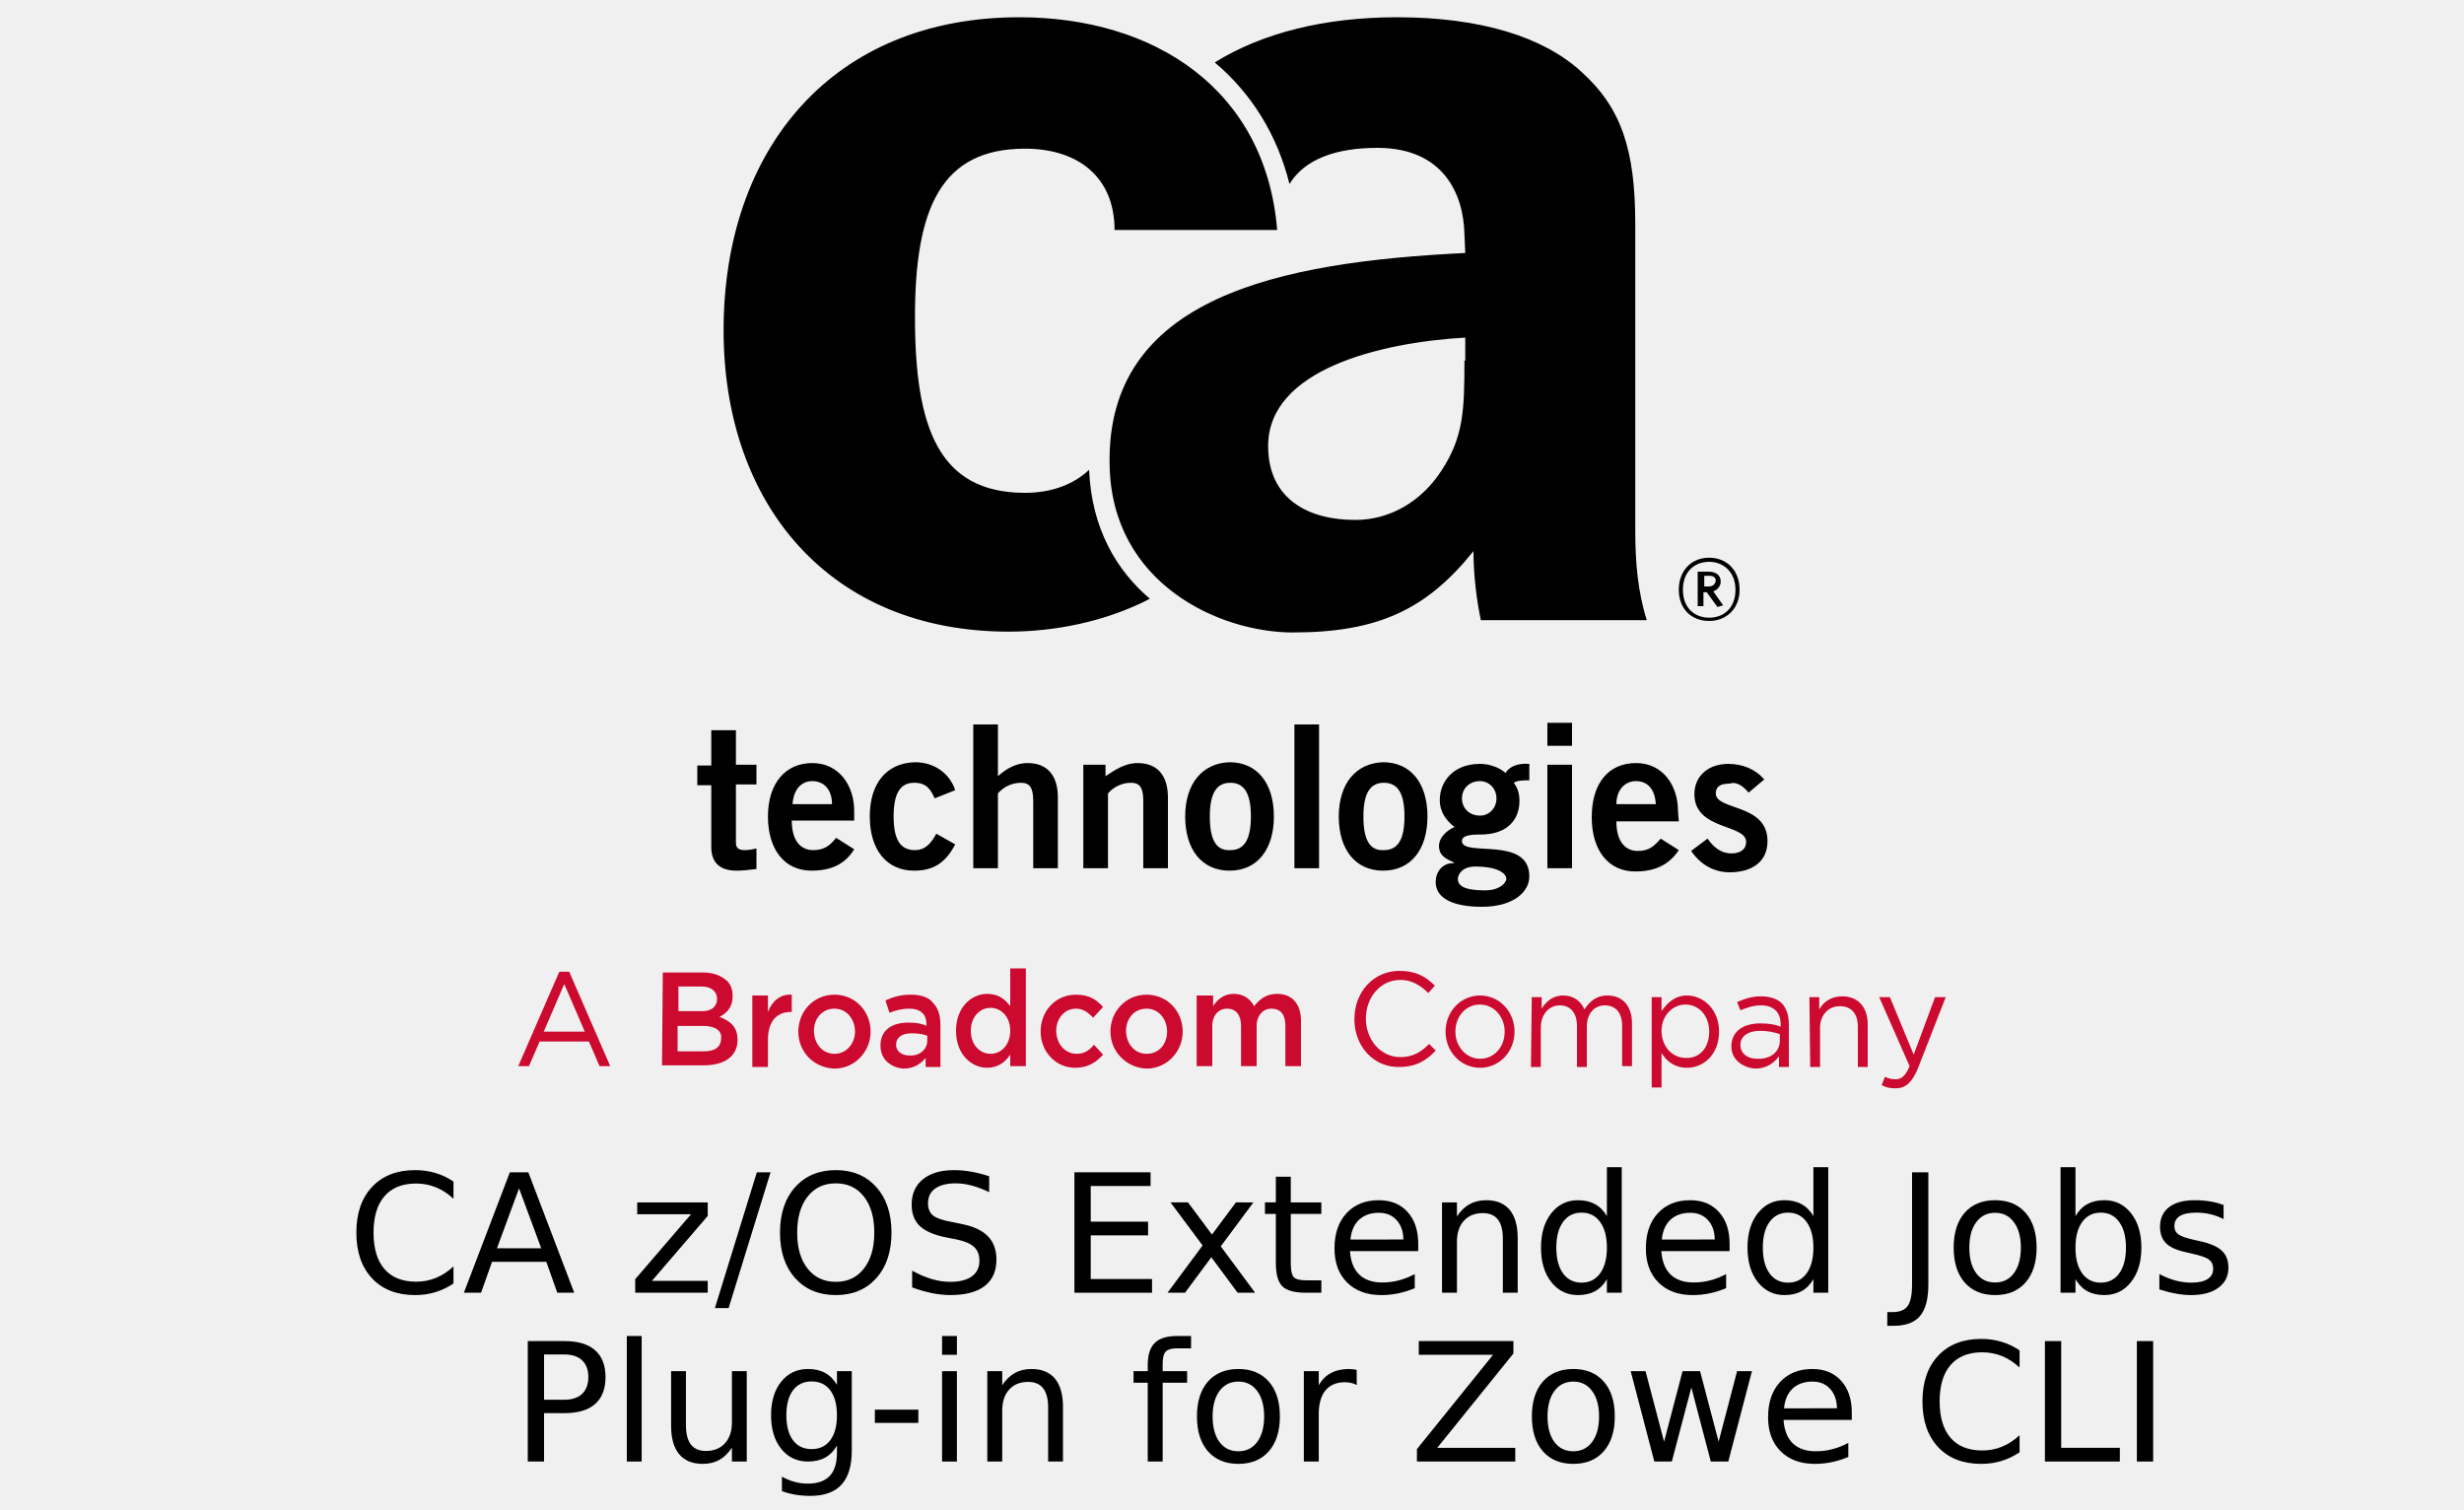
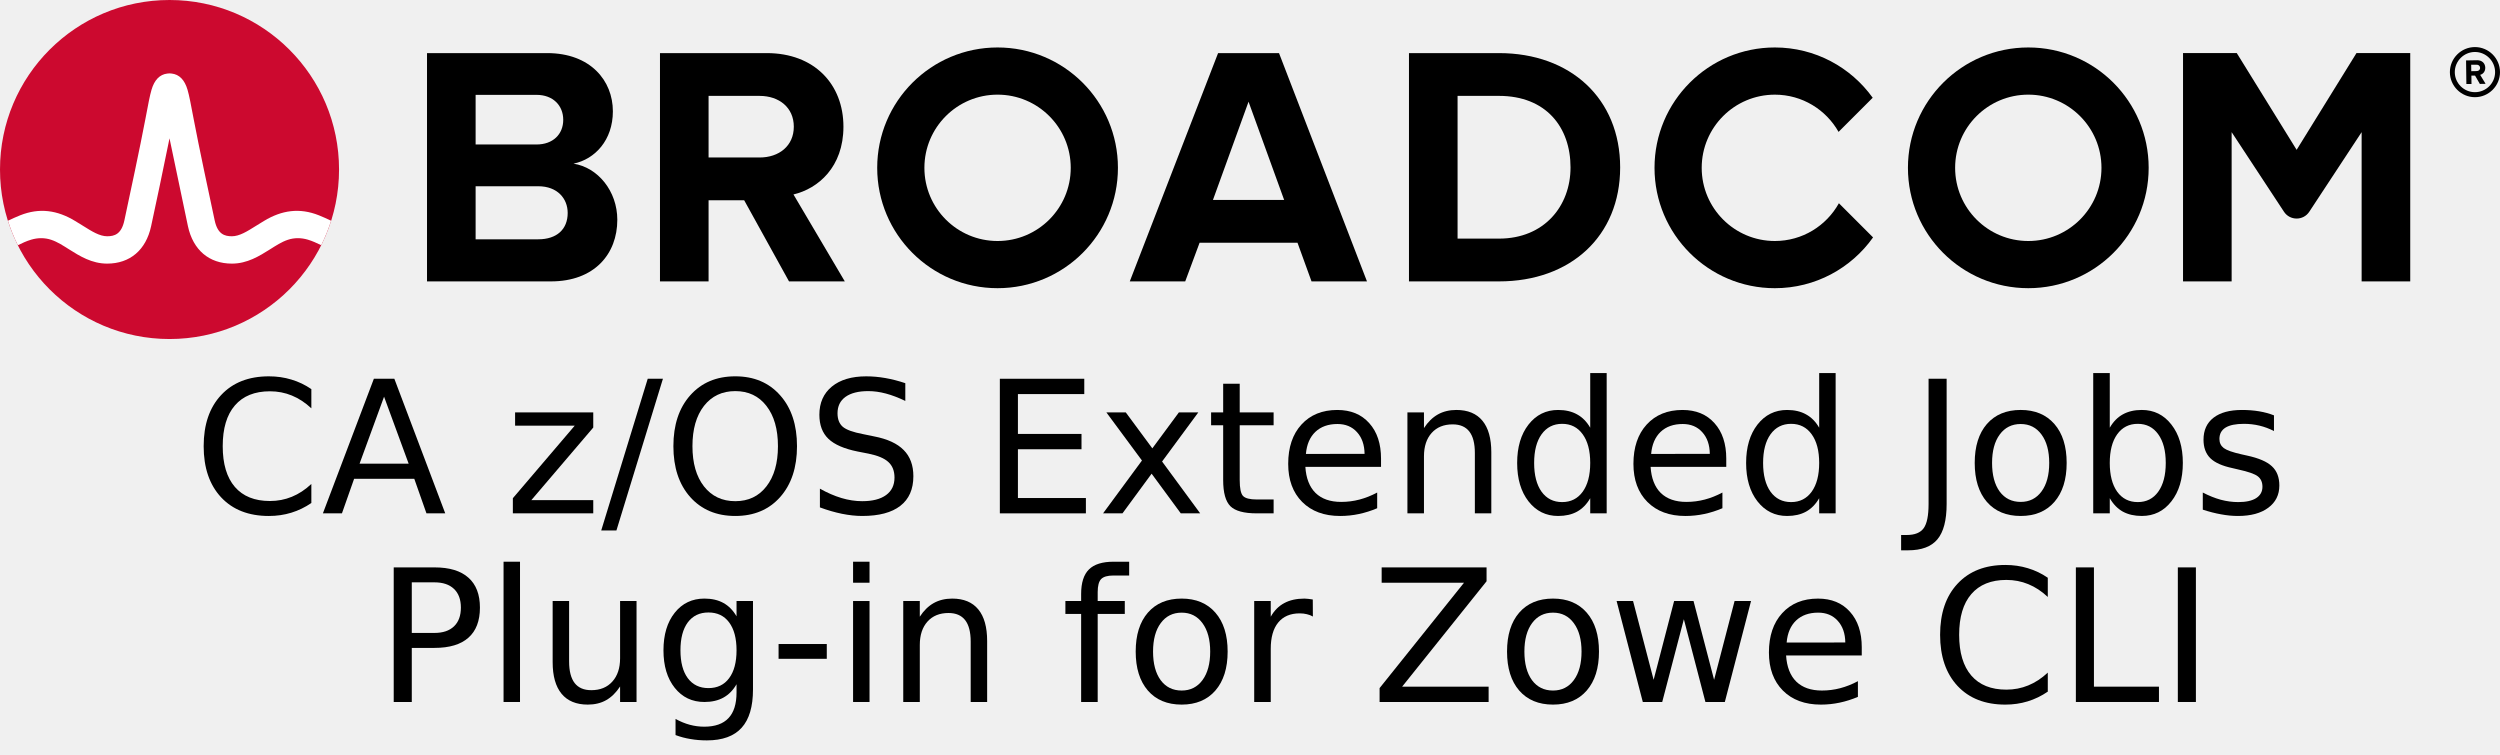
- <svg xmlns="http://www.w3.org/2000/svg" xml:space="preserve" style="enable-background:new 0 0 400 245;" viewBox="0 0 400 245" y="0px" x="0px" id="Layer_1" version="1.1">
-   <defs id="defs51" />
-   <style id="style2" type="text/css">
- 	.st0{fill-rule:evenodd;clip-rule:evenodd;fill:#CF4044;}
- 	.st1{fill:#000F9F;}
- 	.st2{fill:#CC092F;}
- 	.st3{font-family:'HelveticaNeue-Light';}
- 	.st4{font-size:26.818px;}
- 	.st5{fill:#4C83C3;}
- </style>
-   <g id="g38" transform="matrix(1.33333,0,0,-1.33333,0,489.6)">
-     <path id="path4" d="m 212.9,270.7 1.9,1.6 c -1.1,1.3 -2.7,1.9 -4.4,1.9 -2.2,0 -4.1,-1.3 -4.1,-3.7 0,-4.4 6.3,-3.6 6.3,-5.8 0,-0.9 -0.7,-1.4 -1.8,-1.4 -1.3,0 -2.2,0.8 -2.9,1.8 l -2,-1.5 c 1.1,-1.6 2.7,-2.6 4.7,-2.6 2.6,0 4.6,1.2 4.6,3.8 0,4.6 -6.3,3.7 -6.3,5.8 0,0.8 0.5,1.2 1.7,1.2 0.9,0.3 1.7,-0.4 2.3,-1.1 m -1.1,24.7 c 0,2.3 -1.5,3.9 -3.7,3.9 -2.2,0 -3.7,-1.6 -3.7,-3.9 0,-2.3 1.5,-3.8 3.7,-3.8 2.1,0 3.7,1.5 3.7,3.8 m -0.5,0 c 0,-2.2 -1.4,-3.4 -3.2,-3.4 -1.8,0 -3.2,1.2 -3.2,3.4 0,2.2 1.4,3.4 3.2,3.4 1.7,0 3.2,-1.2 3.2,-3.4 m -1.5,-1.9 -1.2,1.7 c 0.5,0.2 0.9,0.6 0.9,1.2 0,0.8 -0.6,1.2 -1.5,1.2 h -1.3 v -4.2 h 0.7 v 1.7 h 0.4 l 1.3,-1.8 z m -1.8,2.3 h -0.5 v 1.3 h 0.6 c 0.5,0 0.8,-0.2 0.8,-0.6 -0.1,-0.5 -0.4,-0.7 -0.9,-0.7 m -3.7,-27.3 c 0,3 -1.8,5.8 -5.1,5.8 -3.4,0 -5.4,-2.5 -5.4,-6.6 0,-4 2,-6.6 5.3,-6.6 2.4,0 4.1,0.8 5.3,2.6 l -2.2,1.4 c -0.8,-0.9 -1.4,-1.5 -2.8,-1.5 -1.4,0 -2.6,1 -2.6,3.6 h 7.6 z m -2.7,0.8 h -4.8 c 0,1.7 1,2.8 2.4,2.8 1.4,0 2.3,-1 2.4,-2.8 m -21.3,22.4 h 20.2 c -1.1,3.5 -1.4,7.1 -1.4,10.8 v 37.4 c 0,9.1 -1.7,14.2 -6.6,18.6 -4.6,4.2 -12.2,6.6 -22.4,6.6 -8.8,0 -16.4,-1.9 -22.2,-5.5 4.5,-3.8 7.6,-8.8 9.1,-14.8 1.9,3.1 5.8,4.4 10.7,4.4 8.1,0 10.5,-5.7 10.6,-10.5 l 0.1,-2.3 c -22.5,-1.1 -43.8,-5.3 -43.3,-25.9 0.3,-14.4 13.4,-20.3 22.3,-20.3 10.4,0 16.3,2.8 22,9.9 0,-2.9 0.4,-6.1 0.9,-8.4 m -2,31.6 c 0,-6 -0.1,-9.3 -2.8,-13.4 -2.4,-3.7 -6.2,-6 -10.5,-6 -5.8,0 -10.6,2.6 -10.6,9 0,9.3 13.6,12.6 24,13.2 v -2.8 z m -54.2,41.8 c -22.7,0 -36,-16 -36,-38.1 0,-21.2 12.9,-36.7 34.7,-36.7 5.6,0 11.8,1.2 17.2,4 -4.1,3.5 -7.1,8.6 -7.4,15.7 -1.9,-1.8 -4.6,-2.8 -7.8,-2.8 -10.5,0 -13.4,7.9 -13.4,21.4 0,13.3 3.2,20.5 13.4,20.5 6.4,0 10.9,-3.4 10.9,-9.9 h 19.8 c -1.4,17.1 -14.9,25.9 -31.4,25.9 M 86.6,278.2 V 274 h -1.7 v -2.4 h 1.7 v -7.5 c 0,-1.8 0.9,-2.9 3.1,-2.9 0.8,0 1.5,0.1 2.4,0.2 v 2.5 c -0.4,-0.1 -0.9,-0.2 -1.4,-0.2 -0.7,0 -1.1,0.2 -1.1,0.9 v 7.1 h 2.5 v 2.4 h -2.5 v 4.2 h -3 z m 6.9,-10.4 c 0,-4 2,-6.6 5.3,-6.6 2.4,0 4.1,0.8 5.2,2.6 l -2.2,1.4 c -0.7,-0.9 -1.4,-1.5 -2.8,-1.5 -1.4,0 -2.6,1 -2.6,3.6 h 7.6 v 1.2 c 0,3 -1.8,5.8 -5.1,5.8 -3.3,0 -5.4,-2.5 -5.4,-6.5 m 3,1.5 c 0.1,1.7 1,2.8 2.4,2.8 1.4,0 2.4,-1 2.4,-2.8 z m 9.4,-1.5 c 0,-4 2,-6.6 5.4,-6.6 2.3,0 3.8,0.9 5,3.2 l -2.3,1.3 c -0.6,-1.1 -1.3,-2 -2.6,-2 -1.8,0 -2.6,1.3 -2.6,4.1 0,2.8 0.8,4.1 2.5,4.1 1.5,0 2,-0.8 2.5,-1.9 l 2.5,1 c -0.7,2.1 -2.6,3.4 -4.9,3.4 -3.5,-0.1 -5.5,-2.6 -5.5,-6.6 m 15.6,11.2 h -3 v -17.5 h 3 v 9.1 c 0.5,0.6 1.5,1.3 2.8,1.3 1,0 1.5,-0.5 1.5,-2.2 v -8.2 h 3 v 8.6 c 0,2.6 -1.2,4.2 -3.7,4.2 -1.5,0 -2.7,-0.8 -3.6,-1.6 z m 13.1,-4.9 h -2.7 v -12.6 h 3 v 9.1 c 0.5,0.6 1.5,1.3 2.8,1.3 1,0 1.5,-0.5 1.5,-2.2 v -8.2 h 3 v 8.6 c 0,2.6 -1.2,4.2 -3.7,4.2 -1.5,0 -2.7,-0.8 -3.9,-1.6 z m 9.7,-6.3 c 0,-4 2,-6.6 5.4,-6.6 3.4,0 5.4,2.6 5.4,6.6 0,4 -2,6.6 -5.4,6.6 -3.3,-0.1 -5.4,-2.6 -5.4,-6.6 m 3,0 c 0,2.8 0.8,4.1 2.5,4.1 1.7,0 2.5,-1.3 2.5,-4.1 0,-2.8 -0.8,-4.1 -2.5,-4.1 -1.7,-0.1 -2.5,1.2 -2.5,4.1 m 13.3,11.2 h -3 v -17.5 h 3 v 4.4 z m 2.4,-11.2 c 0,-4 2,-6.6 5.4,-6.6 3.4,0 5.4,2.6 5.4,6.6 0,4 -2,6.6 -5.4,6.6 -3.3,-0.1 -5.4,-2.6 -5.4,-6.6 m 3,0 c 0,2.8 0.8,4.1 2.5,4.1 1.7,0 2.5,-1.3 2.5,-4.1 0,-2.8 -0.8,-4.1 -2.5,-4.1 -1.7,-0.1 -2.5,1.2 -2.5,4.1 m 8.8,-8 c 0,-2 2.2,-3 5.6,-3 4,0 5.8,1.9 5.8,3.7 0,5 -8.2,2.3 -8.2,4.3 0,0.7 1,0.8 2.3,0.8 3.1,0 4.7,1.7 4.7,4.1 0,1 -0.3,1.7 -0.7,2.2 0.5,0.3 1.2,0.3 1.9,0.3 v 2 c -1.4,0.1 -2.4,-0.3 -2.9,-1.1 -0.8,0.7 -2,1.1 -3.1,1.1 -3.3,0 -4.9,-2.2 -4.9,-4.4 0,-1.5 0.8,-2.5 1.8,-3.3 -0.6,-0.2 -1.9,-1.1 -1.9,-2.3 0,-1.4 1.3,-1.7 1.8,-2 v -0.1 c -1,0.1 -2.2,-0.7 -2.2,-2.3 M 178,270 c 0,1.2 0.9,2.1 2.2,2.1 1.1,0 2,-0.9 2,-2.1 0,-1.2 -0.9,-2.1 -2,-2.1 -1.3,0 -2.2,0.9 -2.2,2.1 m -0.5,-9.8 c 0,0.5 0.5,1.5 2.1,1.5 2.9,0 3.8,-0.9 3.8,-1.5 0,-0.4 -0.7,-1.4 -2.6,-1.4 -2.4,0 -3.3,0.5 -3.3,1.4 m 13.9,19 h -3 v -2.8 h 3 v 1.6 z m 0,-5.1 h -3 v -12.6 h 3 v 3.7 z" />
-     <path style="fill:#cc092f" id="path6" d="m 71.2,241.6 -2.5,5.8 -2.5,-5.8 z m -3.1,7.3 h 1.2 l 5,-11.5 H 73 l -1.3,3 h -6 l -1.3,-3 h -1.3 z" class="st2" />
-     <path style="fill:#cc092f" id="path8" d="m 85.6,242.3 h -3.1 v -3.1 h 3.2 c 1.3,0 2.1,0.5 2.1,1.6 v 0 c 0.1,0.9 -0.7,1.5 -2.2,1.5 m 1.7,3.3 c 0,0.9 -0.7,1.5 -1.9,1.5 h -2.8 v -3 h 2.6 c 1.2,-0.1 2.1,0.4 2.1,1.5 z m -6.6,3.2 h 4.9 c 1.3,0 2.2,-0.4 2.9,-1 0.5,-0.5 0.7,-1.1 0.7,-1.9 v 0 c 0,-1.4 -0.8,-2.1 -1.6,-2.5 1.3,-0.5 2.2,-1.2 2.2,-2.8 v 0 c 0,-2 -1.6,-3.1 -4.1,-3.1 h -5.1 z" class="st2" />
-     <path style="fill:#cc092f" id="path10" d="m 91.6,246 h 1.9 v -2 c 0.5,1.3 1.5,2.2 2.9,2.1 V 244 h -0.1 c -1.7,0 -2.8,-1.1 -2.8,-3.4 v -3.3 h -1.9 z" class="st2" />
-     <path style="fill:#cc092f" id="path12" d="m 104.1,241.6 v 0 c 0,1.5 -1,2.8 -2.5,2.8 -1.5,0 -2.5,-1.2 -2.5,-2.7 v 0 c 0,-1.5 1,-2.8 2.5,-2.8 1.5,0 2.5,1.3 2.5,2.7 m -6.9,0 v 0 c 0,2.5 1.9,4.5 4.4,4.5 2.5,0 4.4,-2 4.4,-4.5 v 0 c 0,-2.4 -1.9,-4.5 -4.4,-4.5 -2.6,0.1 -4.4,2.1 -4.4,4.5" class="st2" />
-     <path style="fill:#cc092f" id="path14" d="m 112.9,240.5 v 0.6 c -0.5,0.2 -1.1,0.3 -1.9,0.3 -1.2,0 -1.9,-0.5 -1.9,-1.4 v 0 c 0,-0.8 0.7,-1.3 1.6,-1.3 1.2,-0.1 2.2,0.7 2.2,1.8 m -5.7,-0.6 v 0 c 0,1.9 1.4,2.8 3.4,2.8 0.9,0 1.6,-0.1 2.2,-0.4 v 0.2 c 0,1.2 -0.7,1.9 -2.1,1.9 -0.9,0 -1.6,-0.2 -2.4,-0.5 l -0.5,1.5 c 0.9,0.4 1.8,0.7 3.1,0.7 1.2,0 2.2,-0.3 2.7,-1 0.6,-0.6 0.9,-1.5 0.9,-2.7 v -5.1 h -1.8 v 1.1 c -0.6,-0.7 -1.4,-1.3 -2.7,-1.3 -1.4,0.1 -2.8,1 -2.8,2.8" class="st2" />
-     <path style="fill:#cc092f" id="path16" d="m 123,241.7 v 0 c 0,1.7 -1.1,2.8 -2.4,2.8 -1.3,0 -2.4,-1.1 -2.4,-2.8 v 0 c 0,-1.7 1.1,-2.8 2.4,-2.8 1.3,0 2.4,1.1 2.4,2.8 m -6.6,0 v 0 c 0,2.9 1.9,4.5 3.8,4.5 1.4,0 2.2,-0.7 2.8,-1.5 v 4.6 h 1.9 V 237.4 H 123 v 1.4 c -0.6,-0.9 -1.5,-1.6 -2.8,-1.6 -1.9,0 -3.8,1.6 -3.8,4.5" class="st2" />
-     <path style="fill:#cc092f" id="path18" d="m 126.7,241.6 v 0 c 0,2.5 1.8,4.5 4.3,4.5 1.6,0 2.5,-0.6 3.3,-1.5 l -1.2,-1.3 c -0.6,0.6 -1.2,1.1 -2.1,1.1 -1.4,0 -2.4,-1.2 -2.4,-2.7 v 0 c 0,-1.5 1,-2.8 2.5,-2.8 0.9,0 1.5,0.4 2.1,1.1 l 1.1,-1.2 c -0.8,-0.9 -1.8,-1.6 -3.4,-1.6 -2.4,0 -4.2,2 -4.2,4.4" class="st2" />
-     <path style="fill:#cc092f" id="path20" d="m 142.1,241.6 v 0 c 0,1.5 -1,2.8 -2.5,2.8 -1.5,0 -2.5,-1.2 -2.5,-2.7 v 0 c 0,-1.5 1,-2.8 2.5,-2.8 1.6,0 2.5,1.3 2.5,2.7 m -6.9,0 v 0 c 0,2.5 1.9,4.5 4.4,4.5 2.5,0 4.4,-2 4.4,-4.5 v 0 c 0,-2.4 -1.9,-4.5 -4.4,-4.5 -2.5,0.1 -4.4,2.1 -4.4,4.5" class="st2" />
-     <path style="fill:#cc092f" id="path22" d="m 145.8,246 h 1.9 v -1.3 c 0.5,0.8 1.3,1.5 2.5,1.5 1.2,0 2,-0.6 2.5,-1.5 0.7,0.9 1.5,1.5 2.8,1.5 1.8,0 2.9,-1.2 2.9,-3.3 v -5.5 h -1.9 v 4.9 c 0,1.4 -0.6,2.1 -1.7,2.1 -1,0 -1.8,-0.8 -1.8,-2.1 v -4.9 h -1.9 v 4.9 c 0,1.3 -0.6,2.1 -1.7,2.1 -1,0 -1.8,-0.8 -1.8,-2.1 v -4.9 h -1.9 v 8.6 z" class="st2" />
-     <path style="fill:#cc092f" id="path24" d="m 164.9,243.1 v 0 c 0,3.3 2.3,5.9 5.5,5.9 2,0 3.2,-0.7 4.3,-1.8 l -0.8,-0.9 c -0.9,0.9 -2,1.6 -3.4,1.6 -2.4,0 -4.2,-2.1 -4.2,-4.7 v 0 c 0,-2.6 1.8,-4.7 4.2,-4.7 1.5,0 2.5,0.6 3.5,1.6 l 0.8,-0.8 c -1.1,-1.2 -2.4,-2 -4.4,-2 -3.1,-0.1 -5.5,2.5 -5.5,5.8" class="st2" />
-     <path style="fill:#cc092f" id="path26" d="m 183.2,241.6 v 0 c 0,1.8 -1.3,3.3 -3,3.3 -1.8,0 -3,-1.5 -3,-3.3 v 0 c 0,-1.8 1.3,-3.3 3,-3.3 1.8,0 3,1.5 3,3.3 m -7.2,0 v 0 c 0,2.4 1.8,4.4 4.2,4.4 2.4,0 4.2,-2 4.2,-4.4 v 0 c 0,-2.4 -1.8,-4.4 -4.2,-4.4 -2.4,0 -4.2,2 -4.2,4.4" class="st2" />
-     <path style="fill:#cc092f" id="path28" d="m 186.5,245.8 h 1.2 v -1.4 c 0.5,0.8 1.3,1.6 2.6,1.6 1.3,0 2.2,-0.7 2.6,-1.7 0.6,0.9 1.4,1.7 2.8,1.7 1.9,0 3,-1.3 3,-3.4 v -5.2 h -1.2 v 4.9 c 0,1.6 -0.8,2.5 -2.1,2.5 -1.2,0 -2.2,-0.9 -2.2,-2.6 v -4.9 H 192 v 5 c 0,1.6 -0.8,2.5 -2.1,2.5 -1.3,0 -2.3,-1.1 -2.3,-2.7 v -4.8 h -1.2 z" class="st2" />
-     <path style="fill:#cc092f" id="path30" d="m 208.1,241.6 v 0 c 0,2 -1.3,3.3 -2.9,3.3 -1.5,0 -2.9,-1.3 -2.9,-3.2 v 0 c 0,-2 1.4,-3.3 2.9,-3.3 1.6,-0.1 2.9,1.1 2.9,3.2 m -7,4.2 h 1.2 v -1.7 c 0.7,1 1.6,1.9 3.1,1.9 1.9,0 3.9,-1.6 3.9,-4.4 v 0 c 0,-2.8 -1.9,-4.4 -3.9,-4.4 -1.5,0 -2.5,0.8 -3.1,1.8 v -4.2 h -1.2 z" class="st2" />
-     <path style="fill:#cc092f" id="path32" d="m 216.7,240.5 v 0.8 c -0.6,0.2 -1.4,0.4 -2.4,0.4 -1.5,0 -2.4,-0.7 -2.4,-1.7 v 0 c 0,-1.1 0.9,-1.7 2,-1.7 1.6,-0.1 2.8,0.8 2.8,2.2 m -5.9,-0.7 v 0 c 0,1.8 1.4,2.8 3.5,2.8 1,0 1.8,-0.1 2.5,-0.4 v 0.3 c 0,1.5 -0.9,2.3 -2.4,2.3 -1,0 -1.7,-0.3 -2.5,-0.6 l -0.4,1 c 0.9,0.4 1.8,0.7 2.9,0.7 1.1,0 2,-0.3 2.6,-0.9 0.5,-0.6 0.8,-1.4 0.8,-2.5 v -5.2 h -1.2 v 1.3 c -0.6,-0.8 -1.5,-1.5 -2.9,-1.5 -1.4,0.1 -2.9,1 -2.9,2.7" class="st2" />
-     <path style="fill:#cc092f" id="path34" d="m 220.3,245.8 h 1.2 v -1.5 c 0.5,0.9 1.4,1.6 2.8,1.6 2,0 3.1,-1.4 3.1,-3.4 v -5.2 h -1.2 v 4.9 c 0,1.6 -0.8,2.5 -2.2,2.5 -1.4,0 -2.4,-1.1 -2.4,-2.6 v -4.8 h -1.2 z" class="st2" />
-     <path style="fill:#cc092f" id="path36" d="m 235.6,245.8 h 1.3 l -3.4,-8.7 c -0.7,-1.7 -1.5,-2.4 -2.7,-2.4 -0.7,0 -1.2,0.1 -1.7,0.4 l 0.4,1 c 0.4,-0.2 0.8,-0.3 1.3,-0.3 0.7,0 1.2,0.4 1.7,1.6 l -3.7,8.4 h 1.3 l 2.9,-7 z" class="st2" />
-   </g>
-   <g id="g46">
-     <g id="text44" style="" transform="translate(56.3438,209.8506)" aria-label="CA z/OS Extended Jobs  Plug-in for Zowe CLI">
+ <svg xmlns="http://www.w3.org/2000/svg" xmlns:xlink="http://www.w3.org/1999/xlink" id="svg2" height="72.253" width="239.437" version="1.1">
+   <defs id="defs477" />
+   <path id="path4" d="m 237.037,8.828 c -1.06,0 -1.93,-0.86 -1.93,-1.92 0,-1.06 0.87,-1.93 1.93,-1.93 1.06,0 1.93,0.87 1.93,1.93 0,1.06 -0.87,1.92 -1.93,1.92 m 0,-4.32 c -1.32,0 -2.4,1.08 -2.4,2.4 0,1.32 1.08,2.4 2.4,2.4 1.32,0 2.4,-1.08 2.4,-2.4 0,-1.32 -1.08,-2.4 -2.4,-2.4" />
+   <path id="path6" d="m 237.197,6.808 -0.51,0.01 -0.01,-0.62 h 0.51 c 0.19,-0.01 0.34,0.11 0.34,0.3 0.01,0.19 -0.14,0.31 -0.33,0.31 m 0.83,-0.32 c -0.01,-0.42 -0.3,-0.72 -0.77,-0.72 l -1.07,0.02 0.03,2.26 h 0.49 l -0.01,-0.81 h 0.35 l 0.46,0.8 0.55,-0.01 -0.52,-0.86 c 0.24,-0.06 0.49,-0.28 0.49,-0.68" />
+   <path id="path10" d="m 51.551,22.919 h -5.999 V 9.085 h 5.835 c 1.574,0 2.557,1.016 2.557,2.393 0,1.377 -0.983,2.36 -2.557,2.36 h -6.67 v 4 h 6.834 c 1.836,0 2.819,1.18 2.819,2.556 0,1.574 -1.049,2.525 -2.819,2.525 m 3.376,-7.245 c 2.066,-0.426 3.771,-2.262 3.771,-5.015 0,-2.918 -2.131,-5.573 -6.295,-5.573 h -11.506 V 26.951 h 11.867 c 4.163,0 6.359,-2.623 6.359,-5.901 0,-2.754 -1.868,-5.015 -4.196,-5.376" />
+   <path id="path12" d="m 72.749,15.084 h -5.033 v 4.098 h 3.558 l 4.294,7.769 h 5.343 l -4.917,-8.327 c 2.361,-0.557 4.786,-2.622 4.786,-6.49 m 0,0 c 0,-4.065 -2.786,-7.048 -7.343,-7.048 h -10.228 V 26.951 h 4.655 V 9.184 h 4.885 c 1.869,0 3.278,1.114 3.278,2.95 0,1.836 -1.409,2.95 -3.278,2.95" />
+   <path id="path14" d="m 116.17,19.149 3.409,-9.408 3.41,9.408 z m 0.492,-14.063 -8.458,21.865 h 5.31 l 1.377,-3.704 h 9.376 l 1.344,3.704 h 5.311 L 122.497,5.086 Z" />
+   <path id="path16" d="m 143.566,22.853 h -3.967 V 9.183 h 3.967 c 4.491,0 6.851,2.983 6.851,6.852 0,3.704 -2.524,6.818 -6.851,6.818 m 0,-17.767 h -8.622 V 26.951 h 8.622 c 6.851,0 11.604,-4.327 11.604,-10.916 0,-6.589 -4.753,-10.949 -11.604,-10.949" />
+   <path id="path18" d="m 225.693,5.081 -5.734,9.27 -5.734,-9.27 h -5.146 V 26.95 h 4.656 v -14.293 l 5.012,7.622 c 0.574,0.871 1.851,0.871 2.424,0 l 5.013,-7.622 v 14.293 h 4.656 V 5.081 Z" />
+   <path id="path20" d="m 95.542,23.082 c -3.871,0 -7.008,-3.138 -7.008,-7.008 0,-3.871 3.137,-7.009 7.008,-7.009 3.87,0 7.008,3.138 7.008,7.009 0,3.87 -3.138,7.008 -7.008,7.008 m 0,-18.536 c -6.367,0 -11.528,5.161 -11.528,11.528 0,6.366 5.161,11.527 11.528,11.527 6.366,0 11.528,-5.161 11.528,-11.527 0,-6.367 -5.162,-11.528 -11.528,-11.528" />
+   <path id="path22" d="m 176.12,19.465 c -1.195,2.156 -3.492,3.617 -6.132,3.617 -3.87,0 -7.008,-3.138 -7.008,-7.008 0,-3.871 3.138,-7.008 7.008,-7.008 2.618,0 4.897,1.438 6.1,3.565 l 3.27,-3.269 c -2.092,-2.915 -5.508,-4.816 -9.37,-4.816 -6.367,0 -11.527,5.161 -11.527,11.528 0,6.366 5.16,11.528 11.527,11.528 3.883,0 7.316,-1.922 9.404,-4.865 z" />
+   <use height="100%" width="100%" y="0" x="0" id="use8" transform="translate(98.7182)" xlink:href="#path20" />
+   <ellipse id="ellipse24" fill="#cc092f" ry="16.235" rx="16.236" cy="16.235" cx="16.236" />
+   <path id="path26" fill="#ffffff" d="m 30.542,20.621 c -1.857,-0.74 -3.557,-0.492 -5.261,0.541 0,0 -0.621,0.379 -0.807,0.496 -0.794,0.498 -1.543,0.97 -2.263,0.97 -0.687,0 -1.363,-0.184 -1.649,-1.513 -0.446,-2.073 -1.534,-7.167 -2.009,-9.69 -0.279,-1.483 -0.432,-2.282 -0.591,-2.825 -0.28,-0.954 -0.792,-1.473 -1.519,-1.556 0,0 -0.114,-0.016 -0.207,-0.016 -0.092,0 -0.218,0.018 -0.218,0.018 -0.72,0.086 -1.229,0.605 -1.507,1.554 -0.159,0.543 -0.312,1.342 -0.591,2.825 -0.475,2.523 -1.563,7.617 -2.009,9.69 -0.286,1.329 -0.962,1.513 -1.649,1.513 -0.72,0 -1.469,-0.472 -2.263,-0.97 -0.186,-0.117 -0.808,-0.496 -0.808,-0.496 -1.703,-1.033 -3.404,-1.281 -5.26,-0.541 -0.401,0.16 -0.796,0.339 -1.172,0.52 0.257,0.806 0.577,1.599 0.95,2.344 0.411,-0.202 0.842,-0.402 1.282,-0.532 0.634,-0.187 1.284,-0.197 1.914,0.014 0.612,0.205 1.157,0.568 1.7,0.909 1.023,0.643 2.182,1.372 3.657,1.372 2.186,0 3.72,-1.305 4.21,-3.581 0.38,-1.764 1.222,-5.702 1.763,-8.418 0,0 1.386,6.654 1.765,8.418 0.49,2.276 2.025,3.581 4.211,3.581 1.475,0 2.634,-0.729 3.657,-1.372 0.543,-0.341 1.088,-0.704 1.7,-0.909 0.629,-0.211 1.28,-0.201 1.914,-0.014 0.44,0.13 0.87,0.331 1.281,0.533 0.374,-0.745 0.693,-1.539 0.95,-2.345 -0.376,-0.181 -0.77,-0.36 -1.171,-0.52" />
+   <g transform="matrix(0.6541392,0,0,0.6593482,-18.33538,-89.19824)" id="g46">
+     <g id="text44" transform="translate(56.3438,209.8506)" aria-label="CA z/OS Extended Jobs  Plug-in for Zowe CLI">
      <path id="path55" style="font-size:26.818px;font-family:HelveticaNeue-Light" d="m 17.272,-18.045 v 2.789 q -1.336,-1.244 -2.855,-1.859 -1.506,-0.615 -3.208,-0.615 -3.352,0 -5.133,2.056 -1.781,2.043 -1.781,5.919 0,3.863 1.781,5.919 1.781,2.043 5.133,2.043 1.702,0 3.208,-0.615 1.519,-0.615 2.855,-1.859 v 2.763 q -1.388,0.943 -2.946,1.414 -1.545,0.471 -3.274,0.471 -4.439,0 -6.993,-2.711 -2.554,-2.724 -2.554,-7.425 0,-4.714 2.554,-7.425 2.554,-2.724 6.993,-2.724 1.755,0 3.3,0.471 1.558,0.458 2.92,1.388 z" />
      <path id="path57" style="font-size:26.818px;font-family:HelveticaNeue-Light" d="m 27.918,-16.945 -3.588,9.73 h 7.189 z m -1.493,-2.606 h 2.999 L 36.875,0 H 34.125 L 32.344,-5.015 H 23.532 L 21.751,0 h -2.789 z" />
      <path id="path59" style="font-size:26.818px;font-family:HelveticaNeue-Light" d="m 47.102,-14.666 h 11.445 v 2.2 l -9.062,10.541 h 9.062 V 0 H 46.775 v -2.2 l 9.062,-10.541 h -8.734 z" />
      <path id="path61" style="font-size:26.818px;font-family:HelveticaNeue-Light" d="m 66.522,-19.551 h 2.226 L 61.939,2.488 h -2.226 z" />
      <path id="path63" style="font-size:26.818px;font-family:HelveticaNeue-Light" d="m 79.342,-17.757 q -2.881,0 -4.583,2.148 -1.689,2.148 -1.689,5.853 0,3.693 1.689,5.84 1.702,2.148 4.583,2.148 2.881,0 4.557,-2.148 1.689,-2.148 1.689,-5.84 0,-3.706 -1.689,-5.853 -1.676,-2.148 -4.557,-2.148 z m 0,-2.148 q 4.112,0 6.574,2.763 2.462,2.75 2.462,7.386 0,4.623 -2.462,7.386 -2.462,2.75 -6.574,2.75 -4.125,0 -6.6,-2.75 -2.462,-2.75 -2.462,-7.386 0,-4.636 2.462,-7.386 2.475,-2.763 6.6,-2.763 z" />
      <path id="path65" style="font-size:26.818px;font-family:HelveticaNeue-Light" d="m 104.236,-18.909 v 2.58 q -1.506,-0.72 -2.842,-1.074 -1.336,-0.354 -2.58,-0.354 -2.161,0 -3.339,0.838 -1.165,0.838 -1.165,2.383 0,1.296 0.773,1.964 0.786,0.655 2.959,1.061 l 1.598,0.327 q 2.959,0.563 4.361,1.99 1.414,1.414 1.414,3.798 0,2.842 -1.912,4.308 -1.899,1.467 -5.578,1.467 -1.388,0 -2.959,-0.314 -1.558,-0.314 -3.234,-0.93 V -3.588 q 1.611,0.904 3.156,1.362 1.545,0.458 3.038,0.458 2.265,0 3.496,-0.89 1.231,-0.89 1.231,-2.54 0,-1.44 -0.89,-2.252 -0.877,-0.812 -2.894,-1.218 l -1.611,-0.314 q -2.959,-0.589 -4.282,-1.846 -1.323,-1.257 -1.323,-3.496 0,-2.593 1.82,-4.086 1.833,-1.493 5.042,-1.493 1.375,0 2.802,0.249 1.427,0.249 2.92,0.746 z" />
      <path id="path67" style="font-size:26.818px;font-family:HelveticaNeue-Light" d="m 118.077,-19.551 h 12.362 v 2.226 h -9.716 v 5.788 h 9.31 v 2.226 h -9.31 v 7.084 h 9.952 V 0 H 118.077 Z" />
      <path id="path69" style="font-size:26.818px;font-family:HelveticaNeue-Light" d="M 147.135,-14.666 141.831,-7.53 147.41,0 h -2.842 L 140.299,-5.762 136.03,0 h -2.842 l 5.696,-7.674 -5.212,-6.993 h 2.842 l 3.889,5.225 3.889,-5.225 z" />
      <path id="path71" style="font-size:26.818px;font-family:HelveticaNeue-Light" d="m 153.197,-18.83 v 4.164 h 4.963 v 1.873 h -4.963 v 7.962 q 0,1.794 0.485,2.305 0.498,0.511 2.004,0.511 h 2.475 V 0 h -2.475 q -2.789,0 -3.85,-1.034 -1.061,-1.048 -1.061,-3.798 v -7.962 h -1.768 v -1.873 h 1.768 v -4.164 z" />
      <path id="path73" style="font-size:26.818px;font-family:HelveticaNeue-Light" d="m 173.887,-7.936 v 1.179 h -11.078 q 0.157,2.488 1.493,3.798 1.349,1.296 3.745,1.296 1.388,0 2.684,-0.34 1.309,-0.34 2.593,-1.021 v 2.279 q -1.296,0.55 -2.658,0.838 -1.362,0.288 -2.763,0.288 -3.509,0 -5.565,-2.043 -2.043,-2.043 -2.043,-5.526 0,-3.601 1.938,-5.709 1.951,-2.121 5.251,-2.121 2.959,0 4.675,1.912 1.729,1.899 1.729,5.172 z m -2.409,-0.707 q -0.026,-1.977 -1.113,-3.156 -1.074,-1.179 -2.855,-1.179 -2.017,0 -3.234,1.139 -1.205,1.139 -1.388,3.208 z" />
      <path id="path75" style="font-size:26.818px;font-family:HelveticaNeue-Light" d="M 190.034,-8.852 V 0 h -2.409 v -8.774 q 0,-2.082 -0.812,-3.117 -0.812,-1.034 -2.436,-1.034 -1.951,0 -3.077,1.244 -1.126,1.244 -1.126,3.392 V 0 h -2.423 v -14.666 h 2.423 v 2.279 q 0.864,-1.323 2.03,-1.977 1.179,-0.655 2.711,-0.655 2.527,0 3.824,1.571 1.296,1.558 1.296,4.596 z" />
      <path id="path77" style="font-size:26.818px;font-family:HelveticaNeue-Light" d="m 204.516,-12.44 v -7.936 h 2.409 V 0 h -2.409 v -2.2 q -0.76,1.309 -1.925,1.951 -1.152,0.629 -2.776,0.629 -2.658,0 -4.334,-2.121 -1.663,-2.121 -1.663,-5.578 0,-3.457 1.663,-5.578 1.676,-2.121 4.334,-2.121 1.624,0 2.776,0.642 1.165,0.629 1.925,1.938 z m -8.211,5.12 q 0,2.658 1.087,4.177 1.1,1.506 3.012,1.506 1.912,0 3.012,-1.506 1.1,-1.519 1.1,-4.177 0,-2.658 -1.1,-4.164 -1.1,-1.519 -3.012,-1.519 -1.912,0 -3.012,1.519 -1.087,1.506 -1.087,4.164 z" />
      <path id="path79" style="font-size:26.818px;font-family:HelveticaNeue-Light" d="m 224.434,-7.936 v 1.179 h -11.078 q 0.157,2.488 1.493,3.798 1.349,1.296 3.745,1.296 1.388,0 2.684,-0.34 1.309,-0.34 2.593,-1.021 v 2.279 q -1.296,0.55 -2.658,0.838 -1.362,0.288 -2.763,0.288 -3.509,0 -5.565,-2.043 -2.043,-2.043 -2.043,-5.526 0,-3.601 1.938,-5.709 1.951,-2.121 5.251,-2.121 2.959,0 4.675,1.912 1.729,1.899 1.729,5.172 z m -2.409,-0.707 q -0.026,-1.977 -1.113,-3.156 -1.074,-1.179 -2.855,-1.179 -2.017,0 -3.234,1.139 -1.205,1.139 -1.388,3.208 z" />
      <path id="path81" style="font-size:26.818px;font-family:HelveticaNeue-Light" d="m 238.039,-12.44 v -7.936 h 2.409 V 0 h -2.409 v -2.2 q -0.759,1.309 -1.925,1.951 -1.152,0.629 -2.776,0.629 -2.658,0 -4.334,-2.121 -1.663,-2.121 -1.663,-5.578 0,-3.457 1.663,-5.578 1.676,-2.121 4.334,-2.121 1.624,0 2.776,0.642 1.165,0.629 1.925,1.938 z m -8.211,5.12 q 0,2.658 1.087,4.177 1.1,1.506 3.012,1.506 1.912,0 3.012,-1.506 1.1,-1.519 1.1,-4.177 0,-2.658 -1.1,-4.164 -1.1,-1.519 -3.012,-1.519 -1.912,0 -3.012,1.519 -1.087,1.506 -1.087,4.164 z" />
      <path id="path83" style="font-size:26.818px;font-family:HelveticaNeue-Light" d="m 254.055,-19.551 h 2.645 v 18.189 q 0,3.536 -1.349,5.133 -1.336,1.598 -4.308,1.598 h -1.008 V 3.143 h 0.825 q 1.755,0 2.475,-0.982 0.72,-0.982 0.72,-3.523 z" />
      <path id="path85" style="font-size:26.818px;font-family:HelveticaNeue-Light" d="m 267.542,-12.977 q -1.938,0 -3.064,1.519 -1.126,1.506 -1.126,4.138 0,2.632 1.113,4.151 1.126,1.506 3.077,1.506 1.925,0 3.051,-1.519 1.126,-1.519 1.126,-4.138 0,-2.606 -1.126,-4.125 -1.126,-1.532 -3.051,-1.532 z m 0,-2.043 q 3.143,0 4.937,2.043 1.794,2.043 1.794,5.657 0,3.601 -1.794,5.657 -1.794,2.043 -4.937,2.043 -3.156,0 -4.95,-2.043 -1.781,-2.056 -1.781,-5.657 0,-3.614 1.781,-5.657 1.794,-2.043 4.95,-2.043 z" />
      <path id="path87" style="font-size:26.818px;font-family:HelveticaNeue-Light" d="m 288.782,-7.32 q 0,-2.658 -1.1,-4.164 -1.087,-1.519 -2.999,-1.519 -1.912,0 -3.012,1.519 -1.087,1.506 -1.087,4.164 0,2.658 1.087,4.177 1.1,1.506 3.012,1.506 1.912,0 2.999,-1.506 1.1,-1.519 1.1,-4.177 z m -8.197,-5.12 q 0.76,-1.309 1.912,-1.938 1.165,-0.642 2.776,-0.642 2.671,0 4.334,2.121 1.676,2.121 1.676,5.578 0,3.457 -1.676,5.578 -1.663,2.121 -4.334,2.121 -1.611,0 -2.776,-0.629 -1.152,-0.642 -1.912,-1.951 V 0 h -2.423 v -20.376 h 2.423 z" />
      <path id="path89" style="font-size:26.818px;font-family:HelveticaNeue-Light" d="m 304.627,-14.234 v 2.279 q -1.021,-0.524 -2.121,-0.786 -1.1,-0.262 -2.279,-0.262 -1.794,0 -2.698,0.55 -0.89,0.55 -0.89,1.65 0,0.838 0.642,1.323 0.642,0.471 2.58,0.904 l 0.825,0.183 q 2.567,0.55 3.64,1.558 1.087,0.995 1.087,2.789 0,2.043 -1.624,3.234 -1.611,1.192 -4.439,1.192 -1.179,0 -2.462,-0.236 -1.27,-0.223 -2.684,-0.681 V -3.025 q 1.336,0.694 2.632,1.048 1.296,0.34 2.567,0.34 1.702,0 2.619,-0.576 0.917,-0.589 0.917,-1.65 0,-0.982 -0.668,-1.506 -0.655,-0.524 -2.894,-1.008 l -0.838,-0.196 q -2.239,-0.471 -3.234,-1.44 -0.995,-0.982 -0.995,-2.684 0,-2.069 1.467,-3.195 1.467,-1.126 4.164,-1.126 1.336,0 2.514,0.196 1.179,0.196 2.174,0.589 z" />
      <path id="path91" style="font-size:26.818px;font-family:HelveticaNeue-Light" d="m 31.977,10.023 v 7.346 h 3.326 q 1.846,0 2.855,-0.956 1.008,-0.956 1.008,-2.724 0,-1.755 -1.008,-2.711 -1.008,-0.956 -2.855,-0.956 z M 29.332,7.849 h 5.971 q 3.287,0 4.963,1.493 1.689,1.48 1.689,4.348 0,2.894 -1.689,4.374 -1.676,1.48 -4.963,1.48 h -3.326 V 27.4 H 29.332 Z" />
      <path id="path93" style="font-size:26.818px;font-family:HelveticaNeue-Light" d="M 45.413,7.024 H 47.822 V 27.4 h -2.409 z" />
      <path id="path95" style="font-size:26.818px;font-family:HelveticaNeue-Light" d="m 52.602,21.612 v -8.878 h 2.409 v 8.787 q 0,2.082 0.812,3.13 0.812,1.034 2.436,1.034 1.951,0 3.077,-1.244 1.139,-1.244 1.139,-3.392 v -8.315 h 2.409 V 27.4 h -2.409 v -2.252 q -0.877,1.336 -2.043,1.99 -1.152,0.642 -2.684,0.642 -2.527,0 -3.837,-1.571 -1.309,-1.571 -1.309,-4.596 z m 6.063,-9.232 z" />
      <path id="path97" style="font-size:26.818px;font-family:HelveticaNeue-Light" d="m 79.525,19.897 q 0,-2.619 -1.087,-4.059 -1.074,-1.44 -3.025,-1.44 -1.938,0 -3.025,1.44 -1.074,1.44 -1.074,4.059 0,2.606 1.074,4.046 1.087,1.44 3.025,1.44 1.951,0 3.025,-1.44 1.087,-1.44 1.087,-4.046 z m 2.409,5.683 q 0,3.745 -1.663,5.565 -1.663,1.833 -5.094,1.833 -1.27,0 -2.396,-0.196 -1.126,-0.183 -2.187,-0.576 v -2.344 q 1.061,0.576 2.095,0.851 1.034,0.275 2.108,0.275 2.37,0 3.549,-1.244 1.179,-1.231 1.179,-3.732 V 24.82 Q 78.779,26.117 77.613,26.758 76.448,27.4 74.824,27.4 q -2.698,0 -4.348,-2.056 -1.65,-2.056 -1.65,-5.447 0,-3.405 1.65,-5.461 1.65,-2.056 4.348,-2.056 1.624,0 2.789,0.642 1.165,0.642 1.912,1.938 v -2.226 h 2.409 z" />
      <path id="path99" style="font-size:26.818px;font-family:HelveticaNeue-Light" d="m 85.68,18.98 h 7.058 v 2.148 h -7.058 z" />
      <path id="path101" style="font-size:26.818px;font-family:HelveticaNeue-Light" d="m 96.588,12.734 h 2.409 V 27.4 h -2.409 z m 0,-5.709 h 2.409 v 3.051 h -2.409 z" />
      <path id="path103" style="font-size:26.818px;font-family:HelveticaNeue-Light" d="M 116.217,18.548 V 27.4 h -2.409 v -8.774 q 0,-2.082 -0.812,-3.117 -0.812,-1.034 -2.436,-1.034 -1.951,0 -3.077,1.244 -1.126,1.244 -1.126,3.392 V 27.4 h -2.423 V 12.734 h 2.423 v 2.279 q 0.864,-1.323 2.03,-1.977 1.179,-0.655 2.711,-0.655 2.527,0 3.824,1.571 1.296,1.558 1.296,4.596 z" />
      <path id="path105" style="font-size:26.818px;font-family:HelveticaNeue-Light" d="m 137.012,7.024 v 2.004 h -2.305 q -1.296,0 -1.807,0.524 -0.498,0.524 -0.498,1.886 v 1.296 h 3.968 v 1.873 H 132.402 V 27.4 h -2.423 V 14.606 h -2.305 v -1.873 h 2.305 v -1.021 q 0,-2.449 1.139,-3.562 1.139,-1.126 3.614,-1.126 z" />
      <path id="path107" style="font-size:26.818px;font-family:HelveticaNeue-Light" d="m 144.698,14.423 q -1.938,0 -3.064,1.519 -1.126,1.506 -1.126,4.138 0,2.632 1.113,4.151 1.126,1.506 3.077,1.506 1.925,0 3.051,-1.519 1.126,-1.519 1.126,-4.138 0,-2.606 -1.126,-4.125 -1.126,-1.532 -3.051,-1.532 z m 0,-2.043 q 3.143,0 4.937,2.043 1.794,2.043 1.794,5.657 0,3.601 -1.794,5.657 -1.794,2.043 -4.937,2.043 -3.156,0 -4.95,-2.043 -1.781,-2.056 -1.781,-5.657 0,-3.614 1.781,-5.657 1.794,-2.043 4.95,-2.043 z" />
      <path id="path109" style="font-size:26.818px;font-family:HelveticaNeue-Light" d="m 163.909,14.986 q -0.406,-0.236 -0.89,-0.34 -0.471,-0.118 -1.048,-0.118 -2.043,0 -3.143,1.336 -1.087,1.323 -1.087,3.811 V 27.4 h -2.423 V 12.734 h 2.423 v 2.279 q 0.76,-1.336 1.977,-1.977 1.218,-0.655 2.959,-0.655 0.249,0 0.55,0.039 0.301,0.026 0.668,0.092 z" />
      <path id="path111" style="font-size:26.818px;font-family:HelveticaNeue-Light" d="m 173.979,7.849 h 15.36 V 9.866 L 176.977,25.174 H 189.64 V 27.4 H 173.677 V 25.383 L 186.039,10.075 h -12.06 z" />
      <path id="path113" style="font-size:26.818px;font-family:HelveticaNeue-Light" d="m 199.068,14.423 q -1.938,0 -3.064,1.519 -1.126,1.506 -1.126,4.138 0,2.632 1.113,4.151 1.126,1.506 3.077,1.506 1.925,0 3.051,-1.519 1.126,-1.519 1.126,-4.138 0,-2.606 -1.126,-4.125 -1.126,-1.532 -3.051,-1.532 z m 0,-2.043 q 3.143,0 4.937,2.043 1.794,2.043 1.794,5.657 0,3.601 -1.794,5.657 -1.794,2.043 -4.937,2.043 -3.156,0 -4.95,-2.043 -1.781,-2.056 -1.781,-5.657 0,-3.614 1.781,-5.657 1.794,-2.043 4.95,-2.043 z" />
      <path id="path115" style="font-size:26.818px;font-family:HelveticaNeue-Light" d="m 208.379,12.734 h 2.409 l 3.012,11.445 2.999,-11.445 h 2.842 l 3.012,11.445 2.999,-11.445 h 2.409 L 224.224,27.4 h -2.842 L 218.226,15.379 215.057,27.4 h -2.842 z" />
      <path id="path117" style="font-size:26.818px;font-family:HelveticaNeue-Light" d="m 244.272,19.464 v 1.179 h -11.078 q 0.157,2.488 1.493,3.798 1.349,1.296 3.745,1.296 1.388,0 2.684,-0.34 1.309,-0.34 2.593,-1.021 v 2.279 q -1.296,0.55 -2.658,0.838 -1.362,0.288 -2.763,0.288 -3.509,0 -5.565,-2.043 -2.043,-2.043 -2.043,-5.526 0,-3.601 1.938,-5.709 1.951,-2.121 5.251,-2.121 2.959,0 4.675,1.912 1.729,1.899 1.729,5.172 z m -2.409,-0.707 q -0.026,-1.977 -1.113,-3.156 -1.074,-1.179 -2.855,-1.179 -2.017,0 -3.234,1.139 -1.205,1.139 -1.388,3.208 z" />
      <path id="path119" style="font-size:26.818px;font-family:HelveticaNeue-Light" d="m 271.51,9.355 v 2.789 q -1.336,-1.244 -2.855,-1.859 -1.506,-0.615 -3.208,-0.615 -3.352,0 -5.133,2.056 -1.781,2.043 -1.781,5.919 0,3.863 1.781,5.919 1.781,2.043 5.133,2.043 1.702,0 3.208,-0.615 1.519,-0.615 2.855,-1.859 v 2.763 q -1.388,0.943 -2.946,1.414 -1.545,0.471 -3.274,0.471 -4.439,0 -6.993,-2.711 -2.554,-2.724 -2.554,-7.425 0,-4.714 2.554,-7.425 2.554,-2.724 6.993,-2.724 1.755,0 3.3,0.471 1.558,0.458 2.92,1.388 z" />
      <path id="path121" style="font-size:26.818px;font-family:HelveticaNeue-Light" d="m 275.621,7.849 h 2.645 V 25.174 h 9.52 V 27.4 h -12.165 z" />
      <path id="path123" style="font-size:26.818px;font-family:HelveticaNeue-Light" d="m 290.55,7.849 h 2.645 V 27.4 h -2.645 z" />
    </g>
  </g>
</svg>
